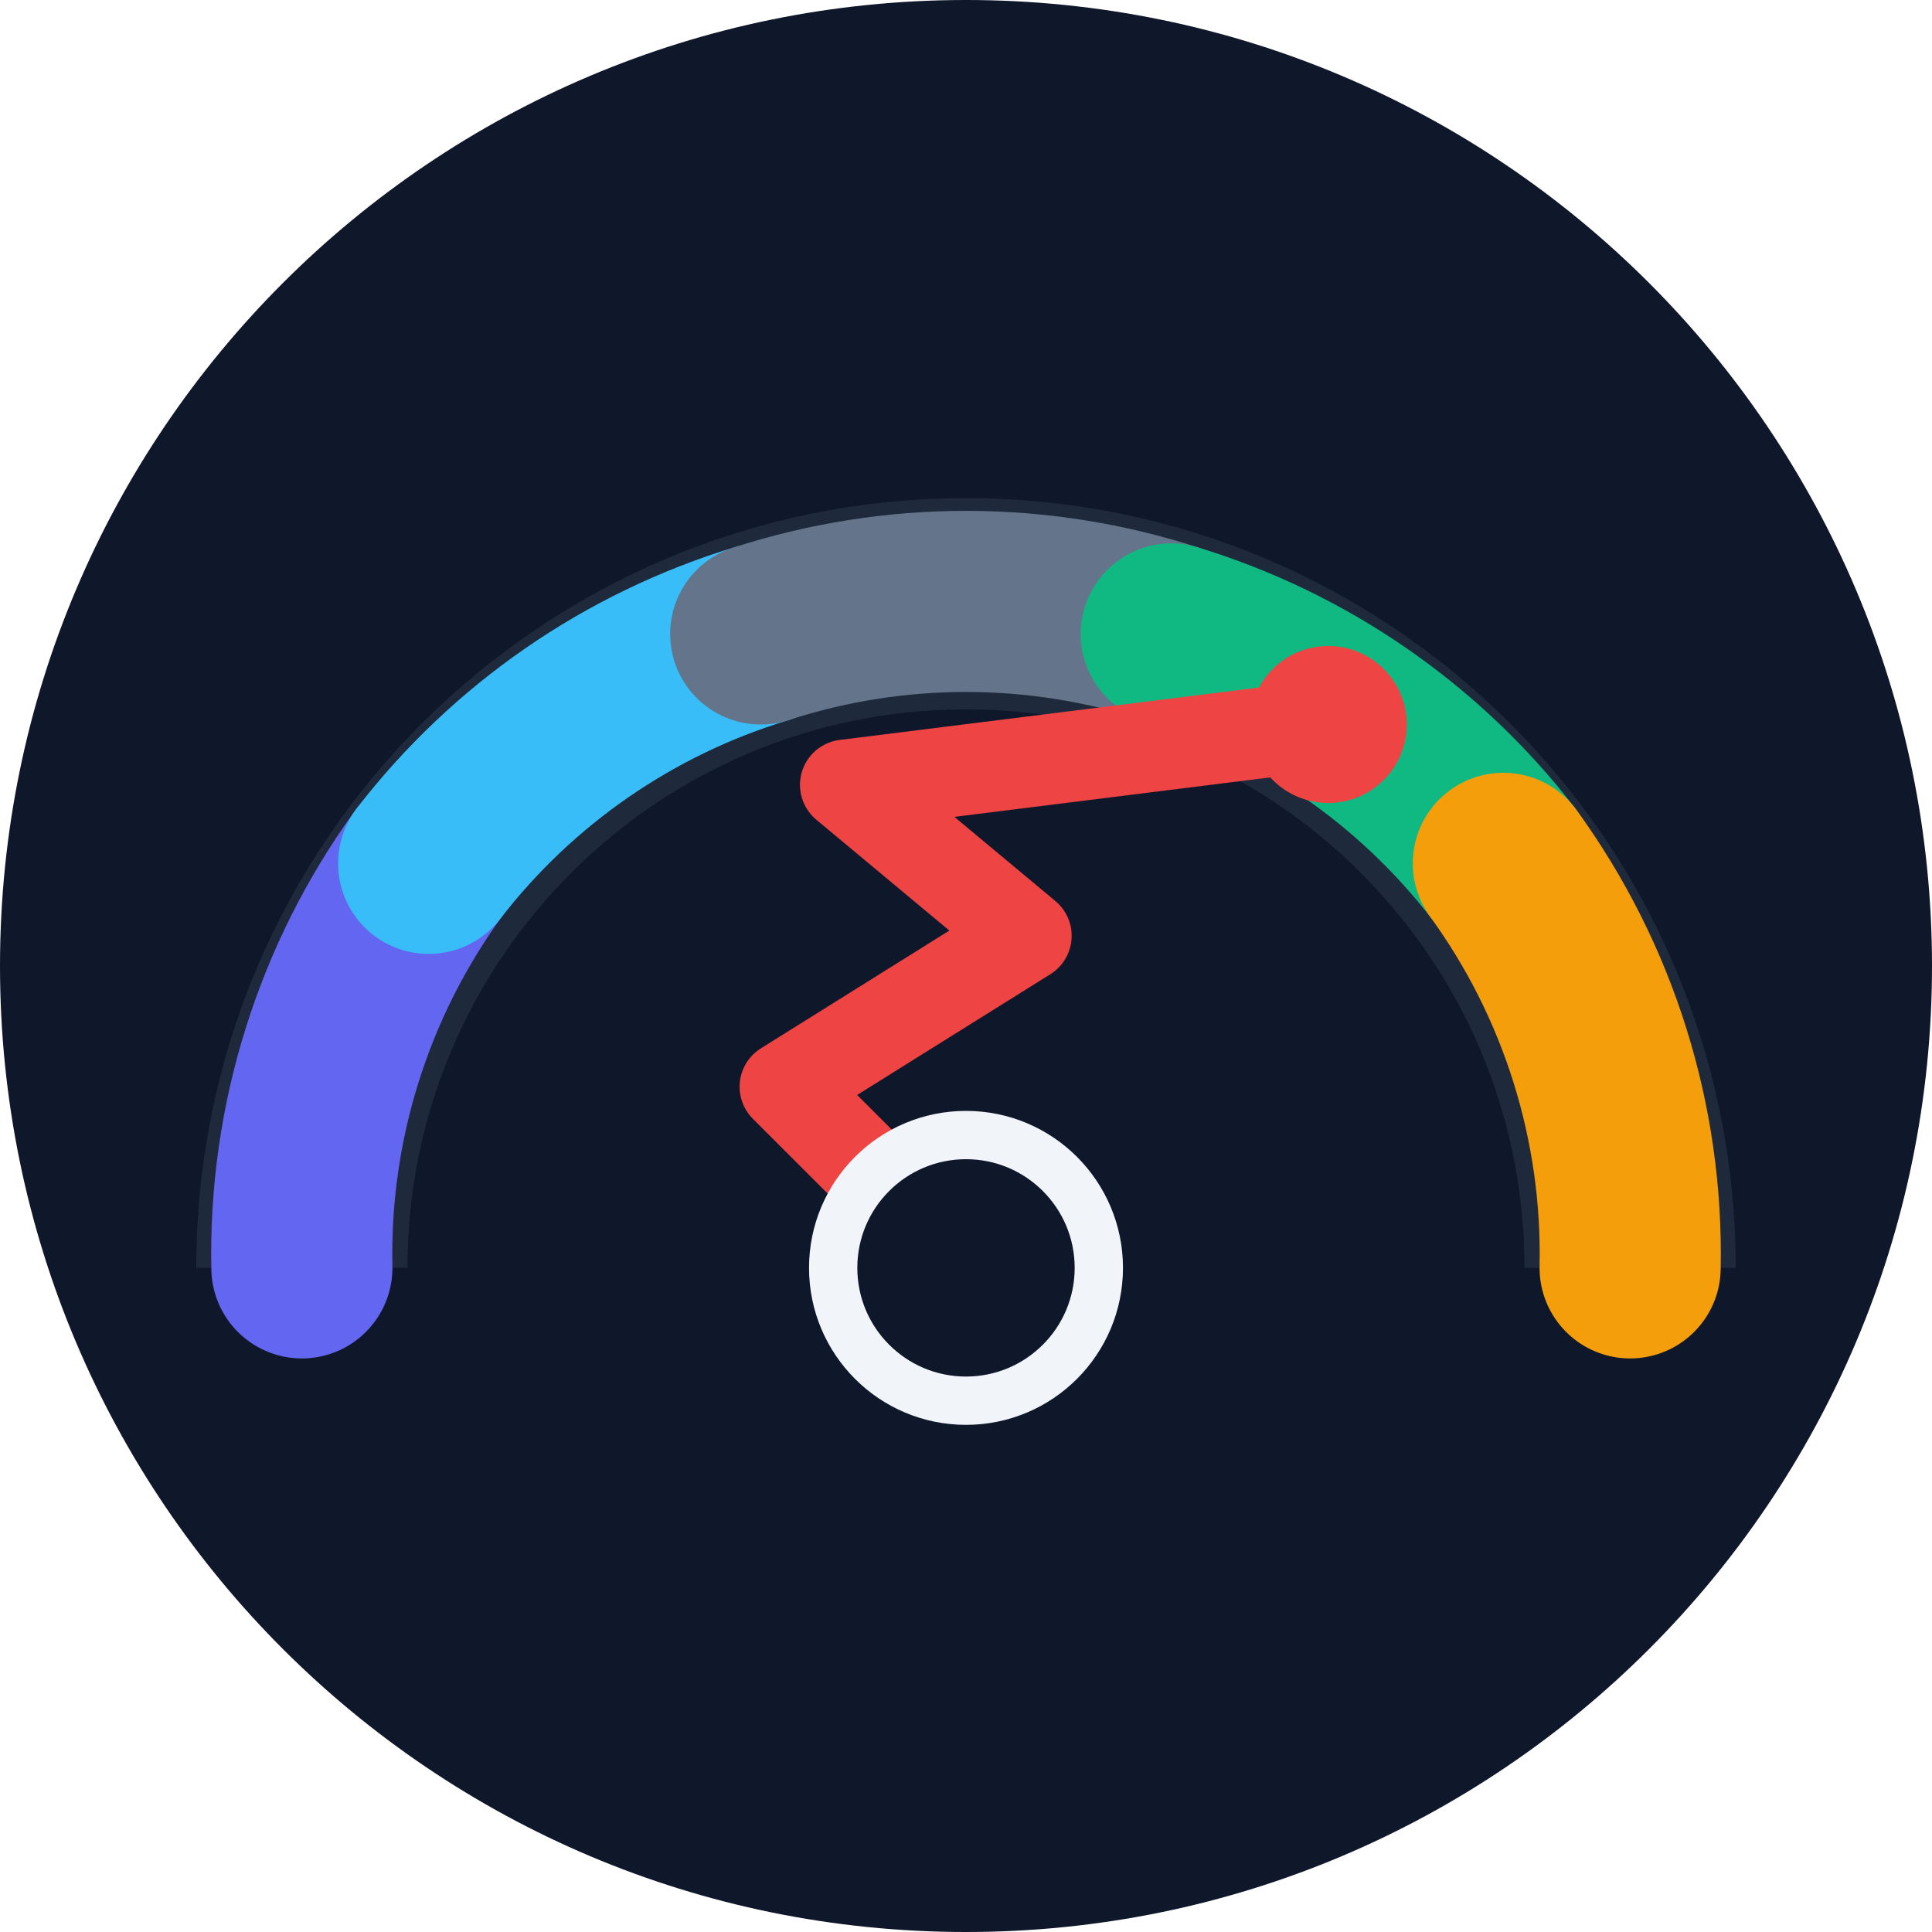
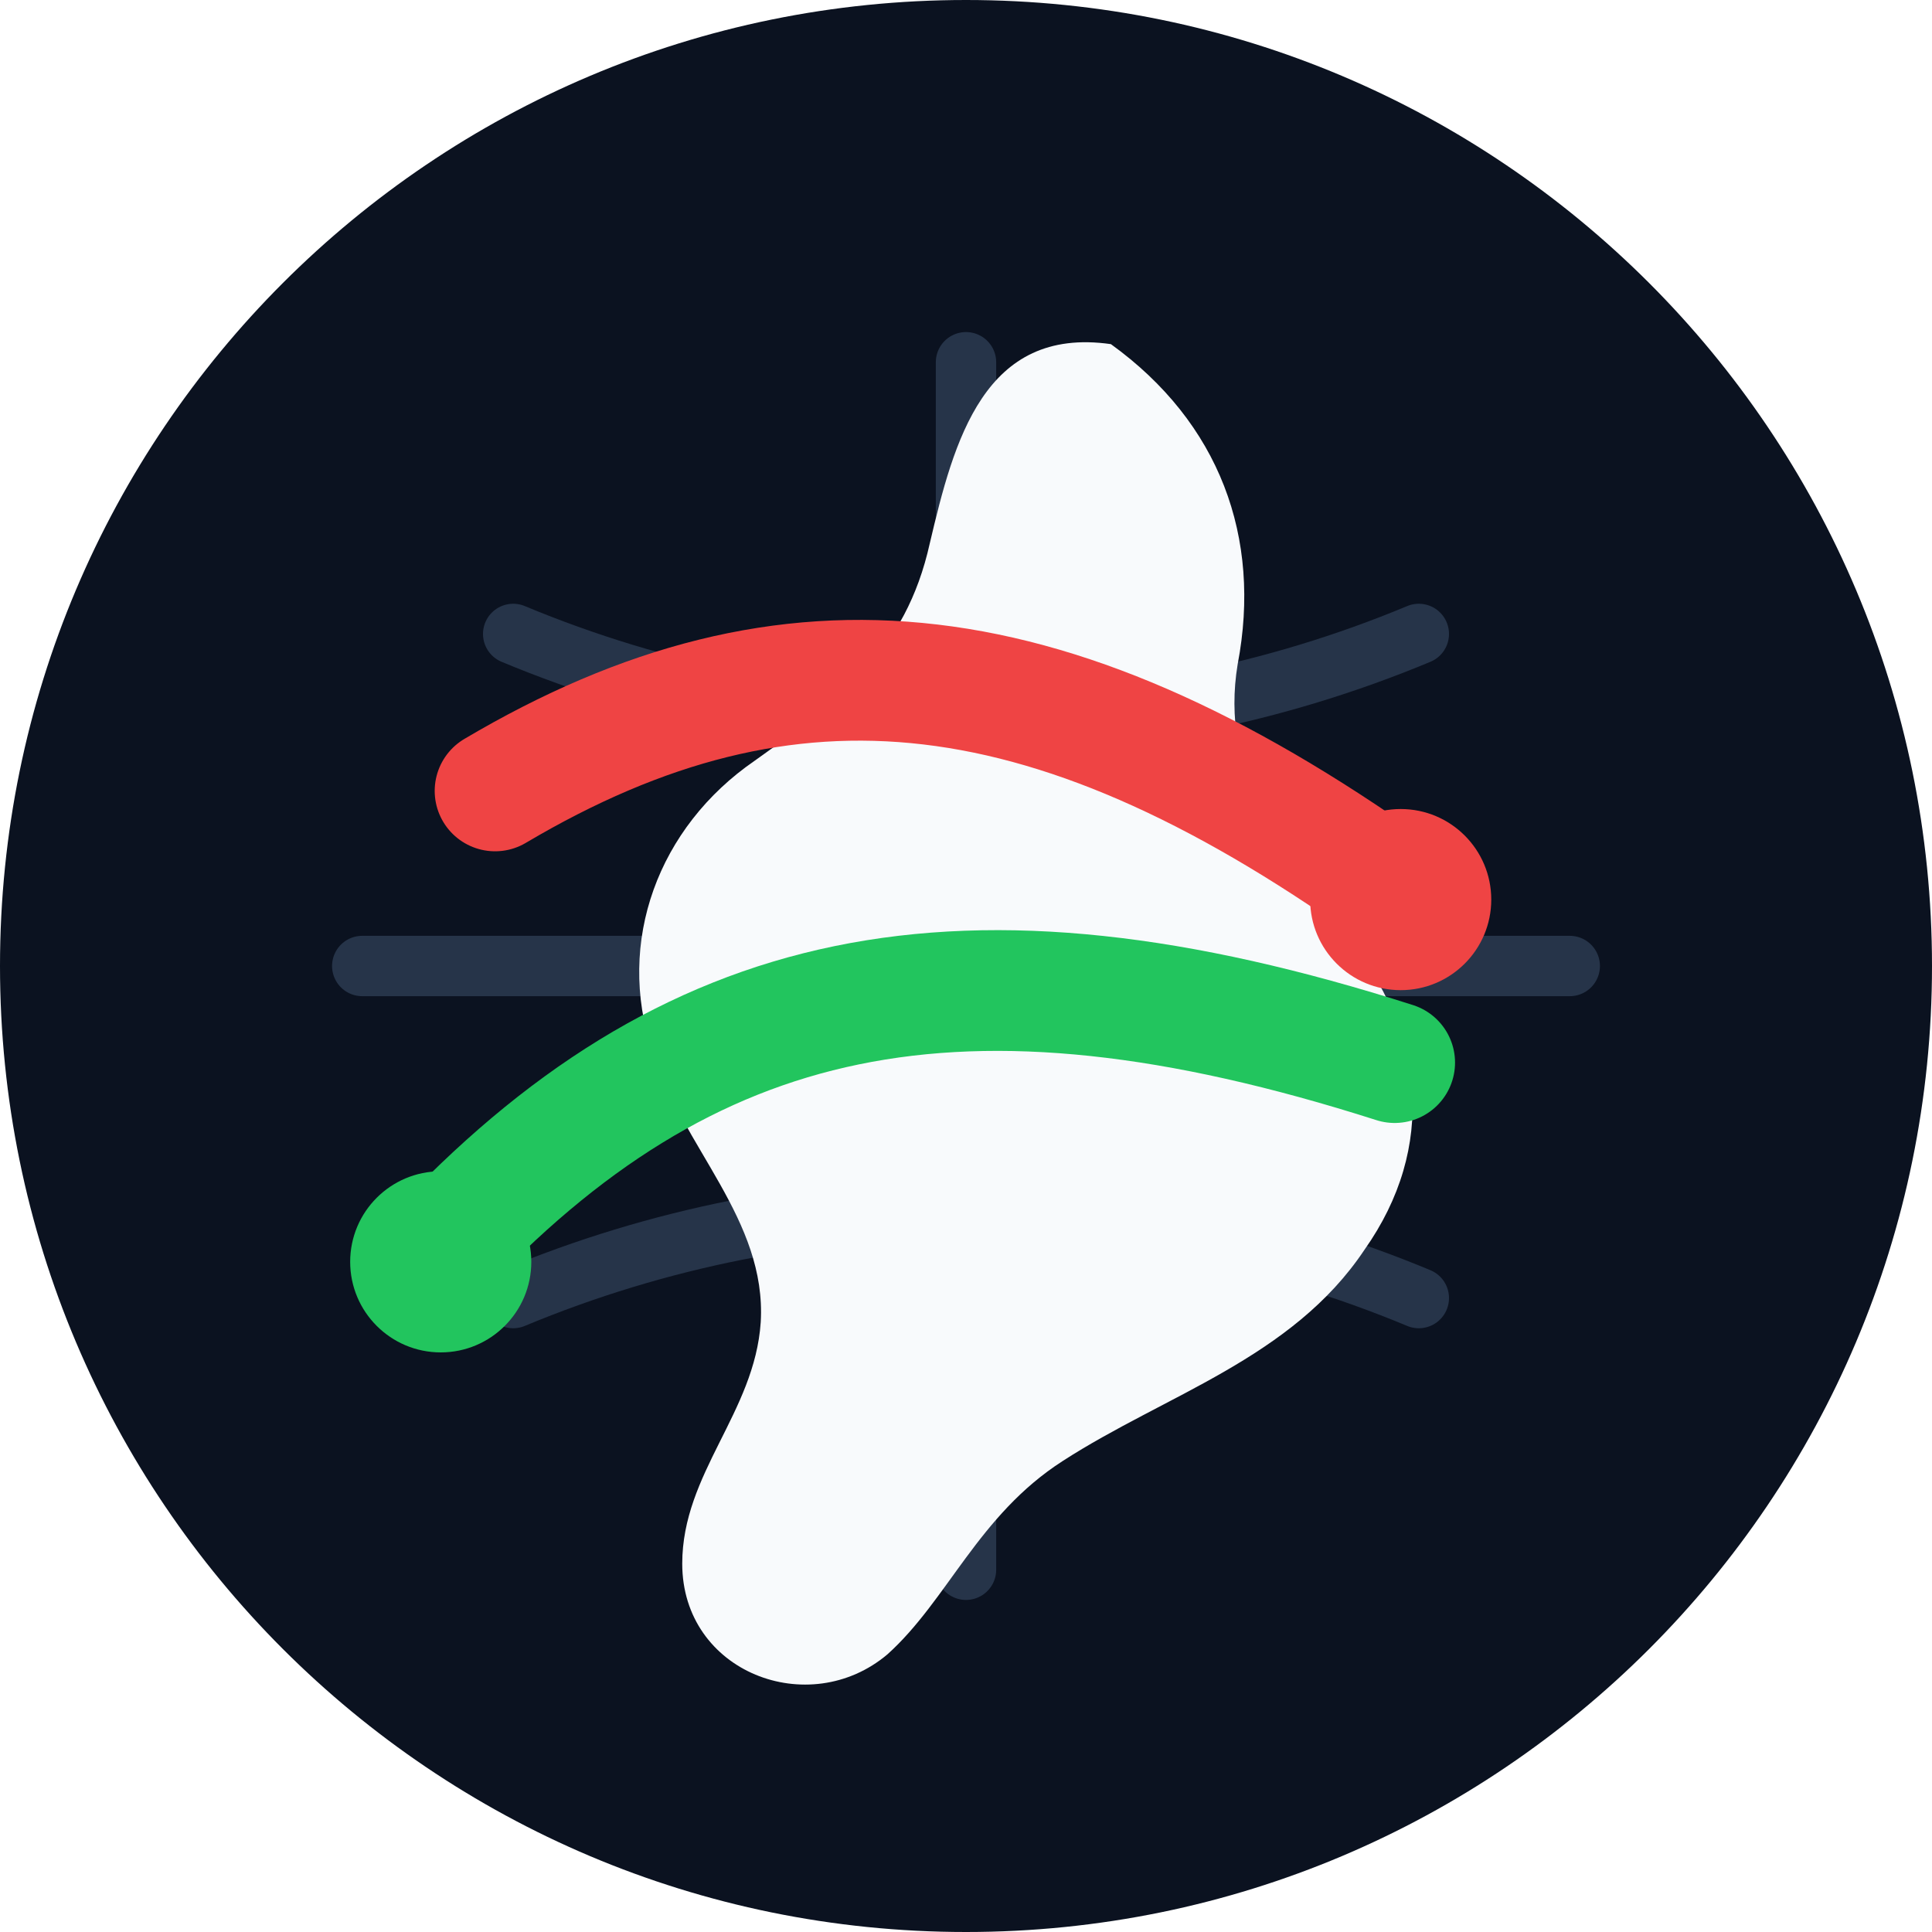
<svg xmlns="http://www.w3.org/2000/svg" viewBox="0 0 32 32">
-   <circle cx="16" cy="16" r="16" fill="#0F172A" />
-   <path d="M5,21 A11,11 0 0,1 27,21" fill="none" stroke="#1E293B" stroke-width="3.5" />
-   <path d="M5,21 A11,11 0 0,1 7.1,14.3" fill="none" stroke="#6366F1" stroke-width="3" stroke-linecap="round" />
-   <path d="M7.1,14.3 A11,11 0 0,1 12.6,10.5" fill="none" stroke="#38BDF8" stroke-width="3" stroke-linecap="round" />
-   <path d="M12.6,10.5 A11,11 0 0,1 19.4,10.5" fill="none" stroke="#64748B" stroke-width="3" stroke-linecap="round" />
-   <path d="M19.4,10.5 A11,11 0 0,1 24.9,14.3" fill="none" stroke="#10B981" stroke-width="3" stroke-linecap="round" />
-   <path d="M24.9,14.3 A11,11 0 0,1 27,21" fill="none" stroke="#F59E0B" stroke-width="3" stroke-linecap="round" />
-   <polyline points="16,21 13,18 17,15.5 14,13 22,12" fill="none" stroke="#EF4444" stroke-width="1.5" stroke-linecap="round" stroke-linejoin="round" />
-   <circle cx="22" cy="12" r="1.3" fill="#EF4444" />
-   <circle cx="16" cy="21" r="2.2" fill="#0F172A" stroke="#F1F5F9" stroke-width="0.8" />
+   <circle cx="16" cy="16" r="16" fill="#0B1220" />
+   <path d="M6 16h20M16 6v20M8.5 10.5c4.8 2 10.2 2 15 0M8.5 21.5c4.8-2 10.2-2 15 0" fill="none" stroke="#263449" stroke-width="1" stroke-linecap="round" />
+   <path d="M18.4 5.7c1.8 1.3 2.5 3.2 2.1 5.3-.3 1.8.7 3.2 1.8 4.5 1.3 1.6 1.5 3.5.3 5.2-1.2 1.8-3.3 2.4-5 3.5-1.4.9-1.9 2.3-2.9 3.2-1.3 1.1-3.4.3-3.4-1.5 0-1.5 1.2-2.5 1.3-4 .1-1.7-1.3-2.9-1.8-4.5-.6-1.8.1-3.7 1.7-4.8 1.4-1 2.5-1.8 2.9-3.6.4-1.7.9-3.6 3-3.3z" fill="#F8FAFC" />
+   <path d="M7.2 20.8c4.2-4.5 8.7-5.5 15.9-3.2" fill="none" stroke="#22C55E" stroke-width="2" stroke-linecap="round" />
+   <path d="M8.2 13.1c4.9-2.9 9.3-2.4 15.1 1.8" fill="none" stroke="#EF4444" stroke-width="2" stroke-linecap="round" />
+   <circle cx="23.2" cy="14.9" r="1.5" fill="#EF4444" />
+   <circle cx="7.3" cy="20.9" r="1.5" fill="#22C55E" />
</svg>
